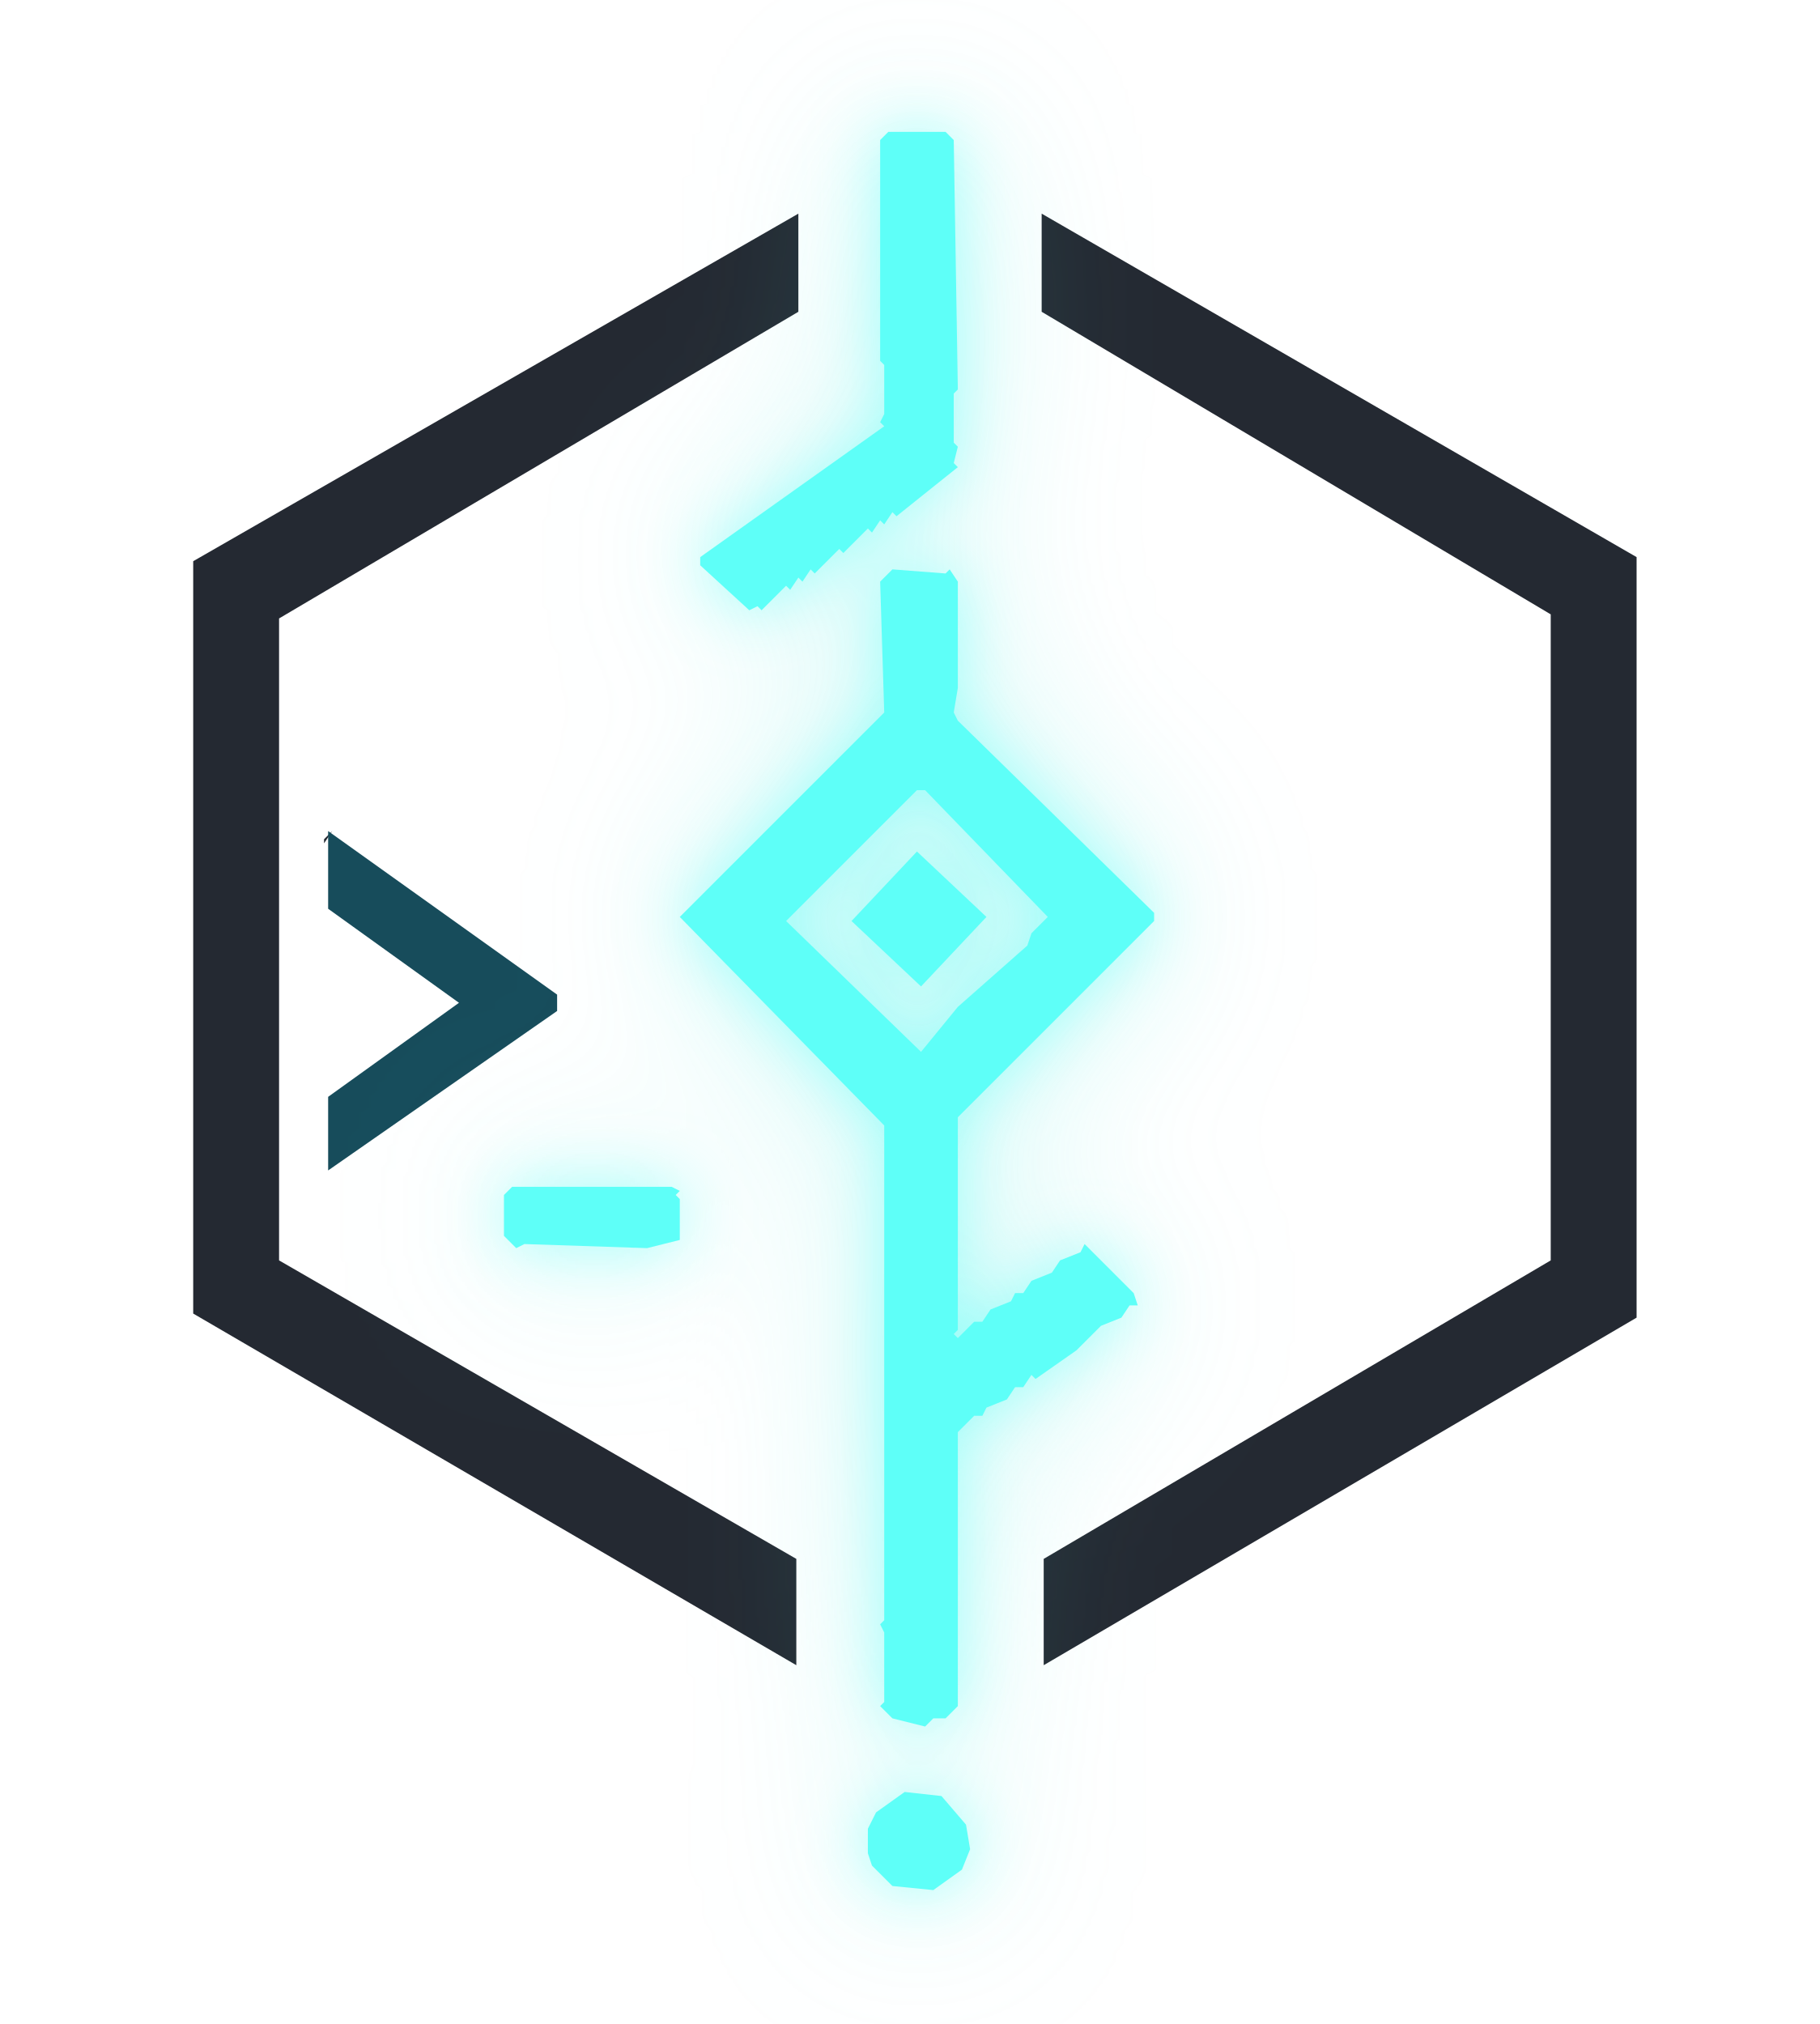
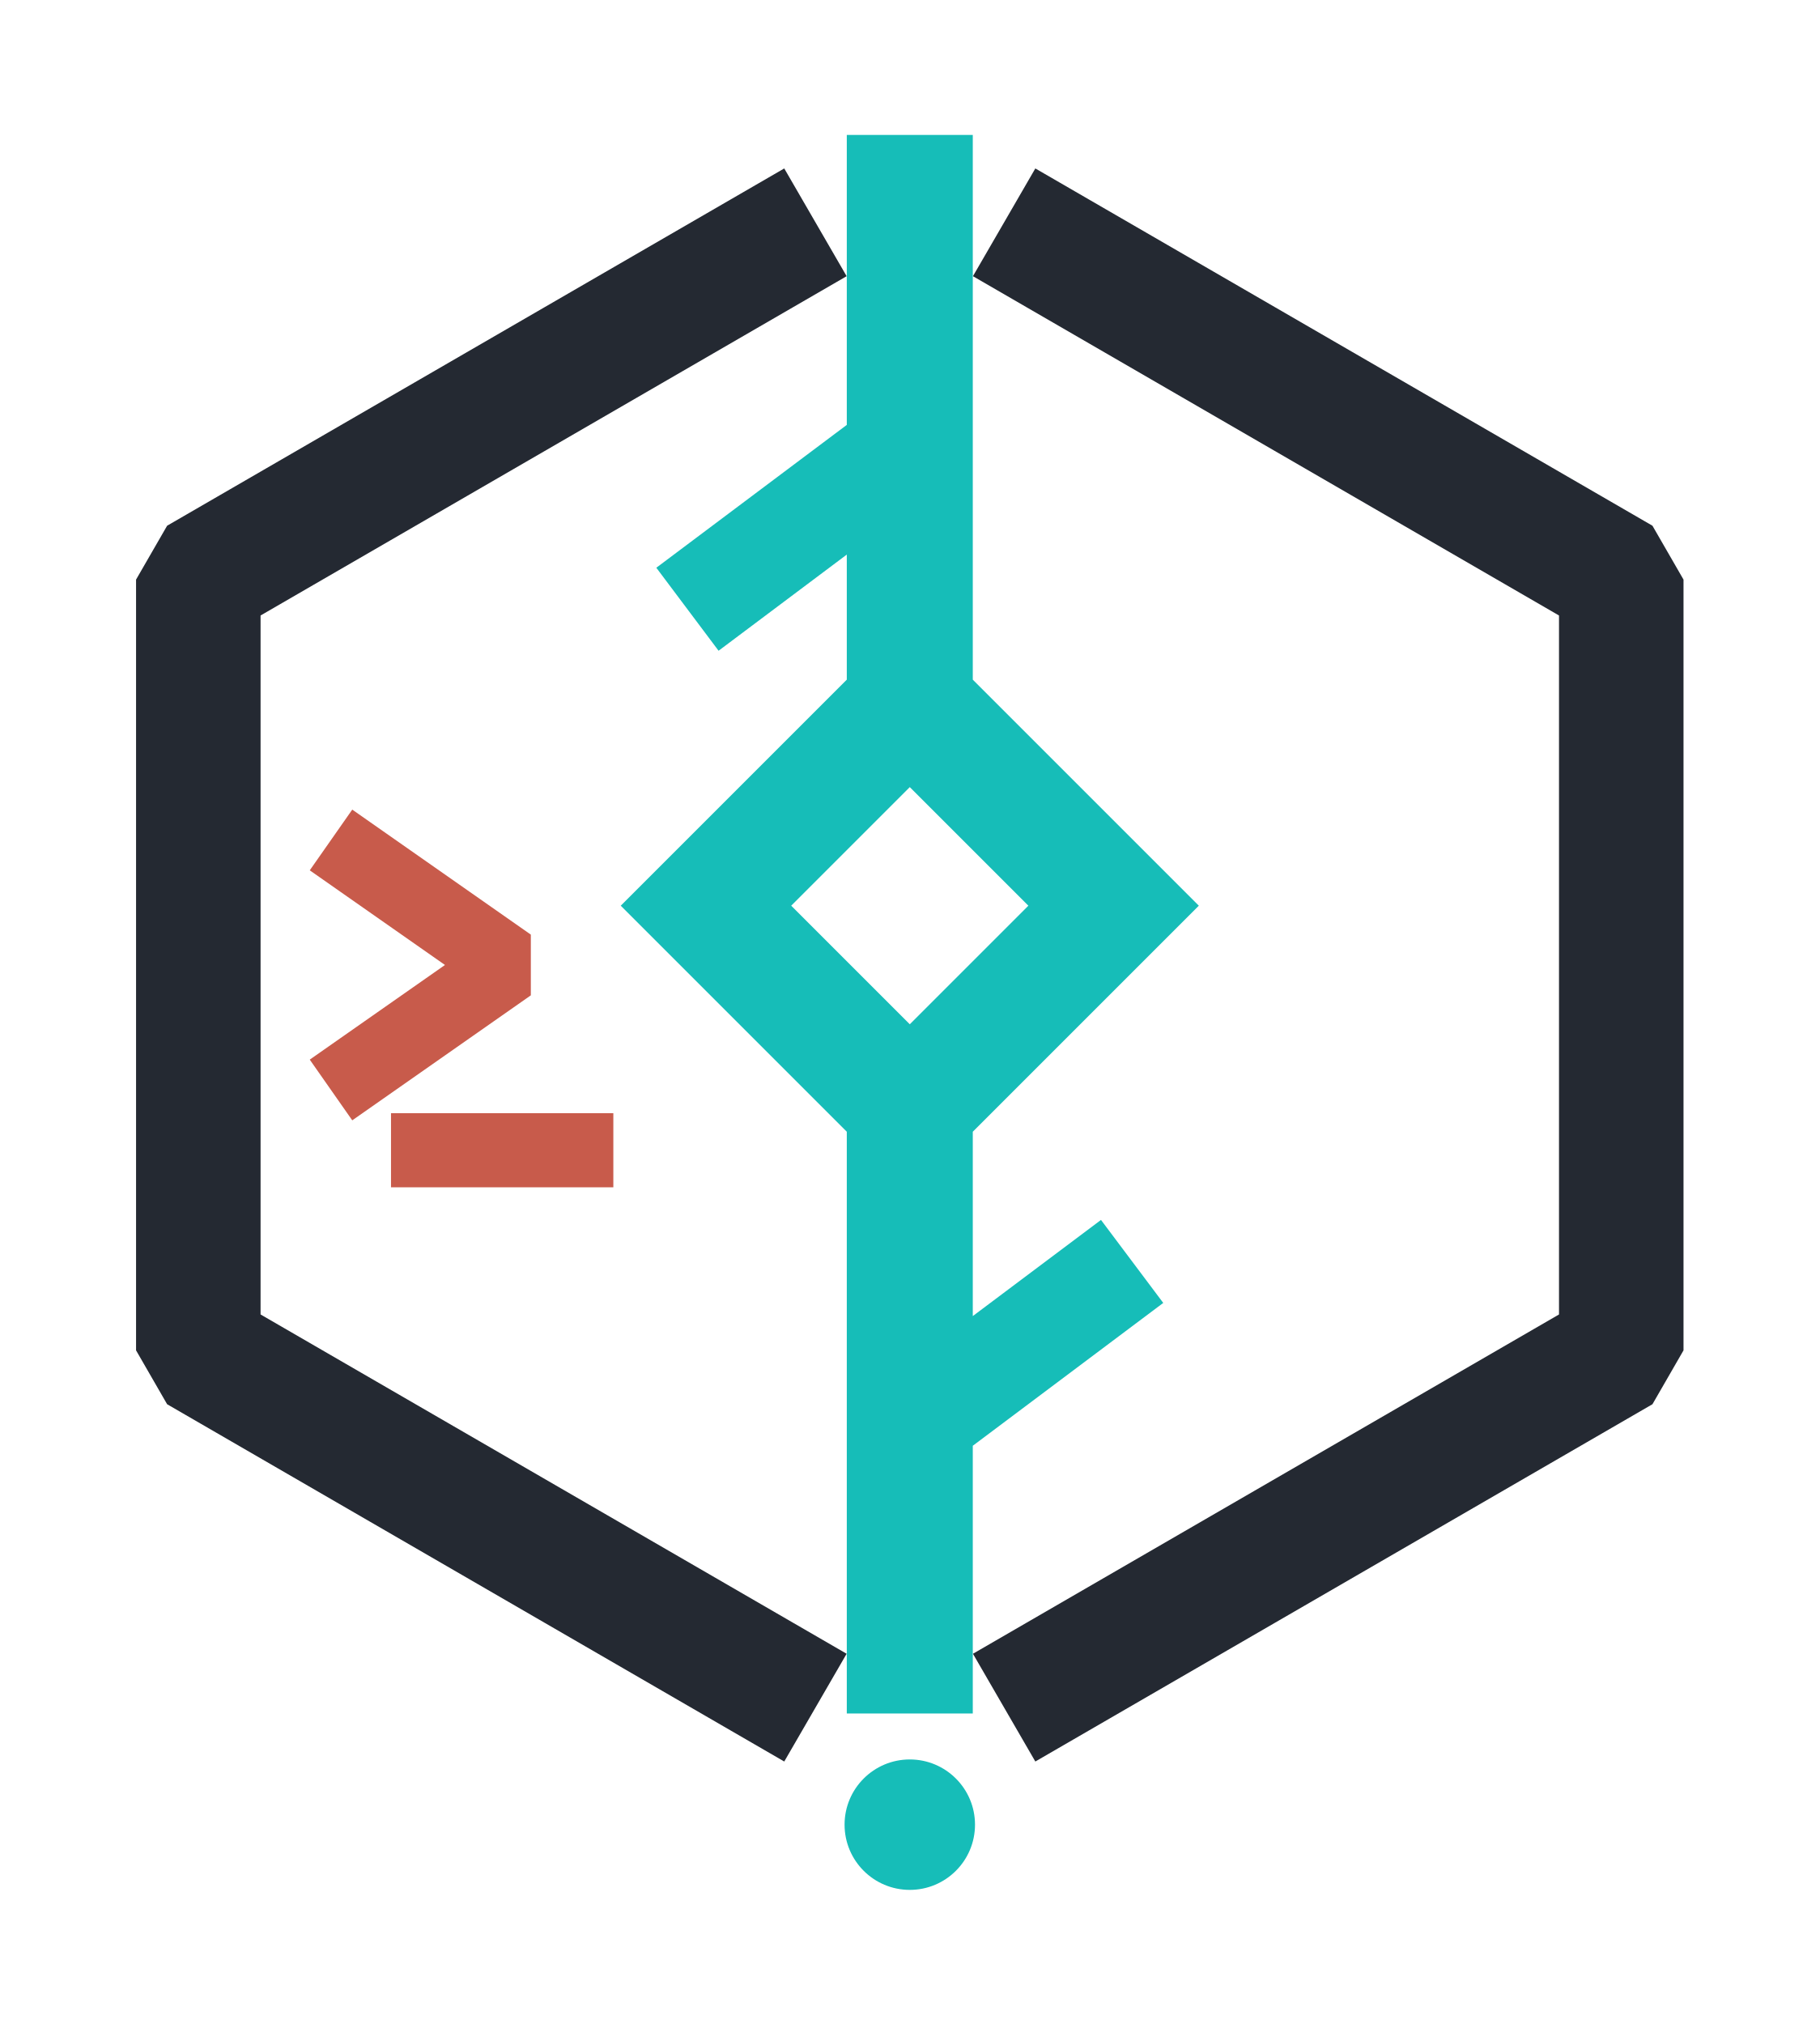
- <svg xmlns="http://www.w3.org/2000/svg" width="445" height="495" viewBox="45 25 445 495">
-   <defs>
-     <filter id="cyanGlowOuter" x="-200" y="-200" width="1500" height="1000" color-interpolation-filters="sRGB">
-       <feGaussianBlur stdDeviation="22" />
-     </filter>
-     <filter id="cyanGlowMid" x="-200" y="-200" width="1500" height="1000" color-interpolation-filters="sRGB">
-       <feGaussianBlur stdDeviation="8" />
-     </filter>
-   </defs>
-   <path d="M 126.25 228.25 L 124.25 230.25 L 124.25 247.25 L 124.25 231.25 Z M 908.25 215.75 L 906.25 218.25 L 906.25 231.25 L 909.25 233.25 L 925.25 233.25 L 927.25 235.25 L 927.25 309.25 L 924.25 313.25 L 908.25 313.25 L 906.25 316.25 L 906.25 328.25 L 908.25 330.25 L 962.25 330.25 L 965.25 328.25 L 965.25 313.75 L 947.25 313.75 L 945.25 311.25 L 945.25 218.25 L 940.25 215.75 Z M 849.25 216.25 L 785.25 216.25 L 766.25 235.25 L 766.25 311.25 L 786.25 330.25 L 845.25 330.25 L 847.25 332.25 L 847.25 356.25 L 840.25 360.25 L 840.25 362.25 L 778.25 362.25 L 776.25 364.25 L 776.25 379.75 L 848.25 379.75 L 865.25 363.25 L 865.25 232.25 Z M 674.25 215.75 L 670.75 218.25 L 670.75 233.25 L 690.75 233.25 L 690.75 309.25 L 688.25 313.25 L 672.25 313.25 L 670.25 315.25 L 670.25 327.25 L 672.25 330.25 L 726.25 330.25 L 729.25 328.25 L 729.25 313.75 L 711.25 313.75 L 709.25 311.25 L 709.25 218.25 L 707.25 215.75 Z M 537.25 216.25 L 525.25 229.25 L 523.75 234.25 L 523.75 267.25 L 540.25 281.75 L 598.25 281.75 L 606.25 289.25 L 606.25 305.25 L 598.25 313.25 L 548.25 313.25 L 541.25 307.25 L 540.25 303.25 L 525.25 303.25 L 523.75 306.25 L 523.75 316.25 L 539.25 329.75 L 608.25 329.75 L 623.75 311.25 L 623.75 281.25 L 607.25 265.25 L 548.25 265.25 L 541.25 259.25 L 541.25 240.25 L 547.25 234.25 L 550.25 235.25 L 548.25 233.25 L 599.25 233.25 L 606.25 240.25 L 607.25 244.25 L 622.25 244.25 L 623.25 241.25 L 623.25 229.25 L 608.25 216.25 L 553.25 216.25 Z M 988.25 163.25 L 986.25 166.25 L 986.25 180.25 L 1005.25 180.25 L 1007.25 186.25 L 1007.25 311.25 L 1004.25 313.25 L 988.25 313.25 L 986.25 315.25 L 986.25 328.25 L 988.25 330.25 L 1043.25 330.25 L 1044.75 328.25 L 1044.75 313.75 L 1027.25 313.75 L 1024.75 311.25 L 1024.75 166.25 L 1023.25 163.25 Z M 928.25 163.25 L 926.25 165.25 L 926.25 181.25 L 929.25 183.25 L 943.25 183.25 L 945.75 179.25 L 945.75 165.25 L 943.25 163.25 Z M 692.25 163.75 L 689.75 171.25 L 689.75 181.25 L 693.25 183.25 L 707.25 183.25 L 709.75 179.25 L 709.75 163.75 Z M 299.75 77.25 L 299.75 101.25 L 424.25 175.25 L 424.25 333.25 L 300.25 406.25 L 300.25 432.25 L 445.25 347.25 L 445.25 161.25 Z M 240.25 77.25 L 92.25 162.25 L 92.25 346.25 L 239.75 432.25 L 239.75 406.25 L 113.25 333.25 L 113.25 176.25 L 240.25 101.25 Z M 793.25 233.25 L 840.25 233.25 L 847.25 240.25 L 847.25 310.25 L 845.25 312.75 L 794.25 312.75 L 783.25 303.25 L 783.25 243.25 Z" fill="#242932" fill-rule="evenodd" />
-   <path d="M 125.25 228.25 L 181.25 268.25 L 181.25 272.25 L 125.25 311.25 L 125.25 293.25 L 157.25 270.25 L 125.25 247.25 Z" fill="#174C5B" fill-rule="evenodd" />
-   <path d="M 266.25 463.25 L 259.25 468.25 L 257.25 472.25 L 257.25 478.25 L 258.25 481.25 L 263.25 486.25 L 273.25 487.25 L 280.25 482.25 L 282.25 477.25 L 281.25 471.25 L 275.25 464.25 Z M 168.25 317.25 L 168.25 327.25 L 171.25 330.25 L 173.25 329.25 L 203.25 330.25 L 211.25 328.25 L 211.25 318.25 L 210.25 317.25 L 211.25 316.25 L 209.25 315.25 L 170.25 315.25 Z M 263.25 164.25 L 260.25 167.25 L 261.25 199.25 L 211.25 249.25 L 261.25 300.25 L 261.25 421.25 L 260.25 422.25 L 261.25 424.25 L 261.25 441.25 L 260.25 442.25 L 263.25 445.25 L 271.25 447.25 L 273.25 445.25 L 276.25 445.25 L 279.25 442.25 L 279.25 375.25 L 283.25 371.25 L 285.25 371.25 L 286.25 369.25 L 291.25 367.25 L 293.25 364.25 L 295.25 364.25 L 297.25 361.25 L 298.25 362.25 L 308.25 355.25 L 314.25 349.25 L 319.25 347.25 L 321.25 344.25 L 323.25 344.25 L 322.25 341.25 L 310.25 329.25 L 309.25 331.25 L 304.25 333.25 L 302.25 336.25 L 297.25 338.25 L 295.25 341.25 L 293.25 341.25 L 292.25 343.25 L 287.25 345.25 L 285.25 348.25 L 283.25 348.25 L 280.25 351.25 L 279.25 350.25 L 279.25 298.25 L 327.25 250.25 L 327.25 248.25 L 279.25 201.25 L 278.25 199.25 L 279.25 193.25 L 279.25 167.25 L 277.25 164.25 L 276.25 165.25 Z M 276.25 57.25 L 262.25 57.25 L 260.25 59.25 L 260.25 113.25 L 261.25 114.25 L 261.25 126.25 L 260.25 128.25 L 261.25 129.25 L 216.25 161.25 L 216.25 163.25 L 228.25 174.25 L 230.25 173.25 L 231.25 174.25 L 237.25 168.25 L 238.25 169.25 L 240.25 166.25 L 241.25 167.25 L 243.25 164.25 L 244.25 165.25 L 250.25 159.25 L 251.25 160.25 L 257.25 154.25 L 258.25 155.25 L 260.25 152.25 L 261.25 153.25 L 263.25 150.25 L 264.25 151.25 L 279.25 139.25 L 278.25 138.25 L 279.25 134.25 L 278.25 133.25 L 278.25 121.25 L 279.25 120.25 L 278.25 59.25 Z M 278.25 351.25 L 279.25 350.25 L 280.25 351.25 L 279.25 352.25 Z M 269.25 218.25 L 271.25 218.25 L 301.25 249.25 L 297.25 253.25 L 296.25 256.25 L 279.25 271.25 L 270.25 282.25 L 237.25 250.25 Z M 269.25 233.25 L 253.25 250.25 L 270.25 266.25 L 286.25 249.25 Z" fill="#46E8DF" opacity="0.34" filter="url(#cyanGlowOuter)" fill-rule="evenodd" />
-   <path d="M 266.25 463.25 L 259.25 468.25 L 257.25 472.25 L 257.25 478.25 L 258.25 481.25 L 263.25 486.25 L 273.25 487.25 L 280.25 482.25 L 282.25 477.25 L 281.25 471.25 L 275.25 464.25 Z M 168.25 317.25 L 168.25 327.25 L 171.25 330.25 L 173.25 329.25 L 203.25 330.25 L 211.25 328.25 L 211.25 318.25 L 210.25 317.25 L 211.25 316.25 L 209.25 315.25 L 170.25 315.25 Z M 263.25 164.25 L 260.25 167.25 L 261.25 199.25 L 211.25 249.25 L 261.25 300.25 L 261.25 421.25 L 260.25 422.25 L 261.25 424.25 L 261.25 441.25 L 260.25 442.25 L 263.25 445.25 L 271.25 447.25 L 273.25 445.25 L 276.25 445.25 L 279.25 442.25 L 279.25 375.25 L 283.25 371.25 L 285.25 371.25 L 286.25 369.25 L 291.25 367.25 L 293.25 364.25 L 295.25 364.25 L 297.25 361.25 L 298.25 362.25 L 308.25 355.25 L 314.25 349.25 L 319.25 347.25 L 321.25 344.25 L 323.25 344.25 L 322.25 341.25 L 310.25 329.25 L 309.25 331.25 L 304.25 333.25 L 302.25 336.25 L 297.25 338.25 L 295.25 341.25 L 293.25 341.25 L 292.25 343.25 L 287.25 345.25 L 285.25 348.25 L 283.25 348.25 L 280.25 351.25 L 279.25 350.25 L 279.25 298.25 L 327.25 250.25 L 327.25 248.25 L 279.25 201.25 L 278.25 199.25 L 279.25 193.25 L 279.25 167.25 L 277.25 164.25 L 276.25 165.25 Z M 276.25 57.25 L 262.25 57.25 L 260.25 59.25 L 260.25 113.25 L 261.25 114.25 L 261.25 126.25 L 260.25 128.25 L 261.25 129.25 L 216.25 161.25 L 216.25 163.25 L 228.25 174.25 L 230.25 173.25 L 231.25 174.25 L 237.25 168.25 L 238.25 169.25 L 240.25 166.25 L 241.25 167.25 L 243.25 164.25 L 244.25 165.25 L 250.25 159.25 L 251.25 160.25 L 257.25 154.25 L 258.25 155.25 L 260.25 152.25 L 261.25 153.25 L 263.25 150.25 L 264.25 151.25 L 279.25 139.25 L 278.25 138.25 L 279.25 134.25 L 278.25 133.25 L 278.25 121.25 L 279.25 120.25 L 278.25 59.25 Z M 278.25 351.25 L 279.25 350.25 L 280.25 351.25 L 279.25 352.25 Z M 269.25 218.25 L 271.25 218.25 L 301.25 249.25 L 297.25 253.25 L 296.25 256.25 L 279.25 271.25 L 270.25 282.25 L 237.25 250.25 Z M 269.25 233.25 L 253.25 250.25 L 270.25 266.25 L 286.25 249.25 Z" fill="#5EFFF8" opacity="0.54" filter="url(#cyanGlowMid)" fill-rule="evenodd" />
-   <path d="M 266.25 463.25 L 259.25 468.25 L 257.25 472.25 L 257.25 478.25 L 258.25 481.25 L 263.25 486.25 L 273.25 487.25 L 280.25 482.25 L 282.25 477.25 L 281.25 471.25 L 275.25 464.25 Z M 168.25 317.25 L 168.25 327.25 L 171.25 330.25 L 173.25 329.25 L 203.25 330.25 L 211.25 328.25 L 211.25 318.25 L 210.25 317.25 L 211.25 316.25 L 209.25 315.25 L 170.25 315.25 Z M 263.25 164.25 L 260.25 167.25 L 261.25 199.25 L 211.25 249.25 L 261.25 300.25 L 261.25 421.25 L 260.25 422.25 L 261.25 424.25 L 261.25 441.25 L 260.25 442.25 L 263.25 445.25 L 271.25 447.25 L 273.25 445.25 L 276.25 445.25 L 279.25 442.25 L 279.25 375.25 L 283.25 371.25 L 285.25 371.25 L 286.25 369.25 L 291.25 367.25 L 293.25 364.25 L 295.25 364.25 L 297.25 361.25 L 298.25 362.25 L 308.25 355.25 L 314.25 349.25 L 319.25 347.25 L 321.25 344.25 L 323.25 344.25 L 322.25 341.25 L 310.25 329.25 L 309.25 331.25 L 304.25 333.25 L 302.25 336.25 L 297.25 338.25 L 295.25 341.25 L 293.25 341.25 L 292.25 343.25 L 287.25 345.25 L 285.25 348.25 L 283.25 348.25 L 280.25 351.25 L 279.25 350.25 L 279.25 298.25 L 327.25 250.25 L 327.25 248.25 L 279.25 201.25 L 278.25 199.25 L 279.25 193.25 L 279.25 167.25 L 277.25 164.25 L 276.25 165.25 Z M 276.25 57.25 L 262.25 57.25 L 260.25 59.25 L 260.25 113.25 L 261.25 114.25 L 261.25 126.25 L 260.25 128.25 L 261.25 129.25 L 216.25 161.25 L 216.25 163.25 L 228.25 174.25 L 230.25 173.25 L 231.25 174.25 L 237.25 168.25 L 238.25 169.25 L 240.25 166.25 L 241.25 167.25 L 243.25 164.25 L 244.25 165.25 L 250.25 159.25 L 251.25 160.25 L 257.25 154.25 L 258.25 155.25 L 260.25 152.25 L 261.25 153.25 L 263.25 150.25 L 264.25 151.25 L 279.25 139.25 L 278.25 138.25 L 279.25 134.25 L 278.25 133.25 L 278.25 121.25 L 279.25 120.25 L 278.25 59.25 Z M 278.25 351.25 L 279.25 350.25 L 280.25 351.25 L 279.25 352.25 Z M 269.25 218.25 L 271.25 218.25 L 301.25 249.25 L 297.25 253.25 L 296.25 256.25 L 279.25 271.25 L 270.25 282.25 L 237.25 250.25 Z M 269.25 233.25 L 253.25 250.25 L 270.25 266.25 L 286.25 249.25 Z" fill="#5EFFF8" fill-rule="evenodd" />
+ <svg xmlns="http://www.w3.org/2000/svg" width="445" height="495" viewBox="0 0 445 495" aria-hidden="true">
+   <g transform="translate(-9.5 4) scale(7.25)">
+     <path d="M27 8L8 19V45L27 56M37 8L56 19V45L37 56" fill="none" stroke="#242932" stroke-width="4.2" stroke-linecap="square" stroke-linejoin="bevel" />
+     <path d="M29.875 4H34.125V22.375H29.875ZM29.875 37.625H34.125V57.25H29.875ZM32 20.25L41.75 30L32 39.75L22.25 30ZM32 26L28 30L32 34L36 30ZM29.45 14.1L31.55 16.9L25.55 21.4L23.45 18.6ZM34.55 47.9L32.45 45.1L38.45 40.6L40.55 43.4ZM30 13.688V14.833L29.45 14.1ZM34 48.312V47.167L34.55 47.9Z" fill="#16BDB8" fill-rule="nonzero" />
+     <circle cx="32" cy="61" r="2.2" fill="#16BDB8" />
+     <path d="M13.5 28.5L18.5 32L13.5 35.5M15.75 38.25H20.75" fill="none" stroke="#C85B4B" stroke-width="2.5" stroke-linecap="square" stroke-linejoin="bevel" />
+   </g>
</svg>
